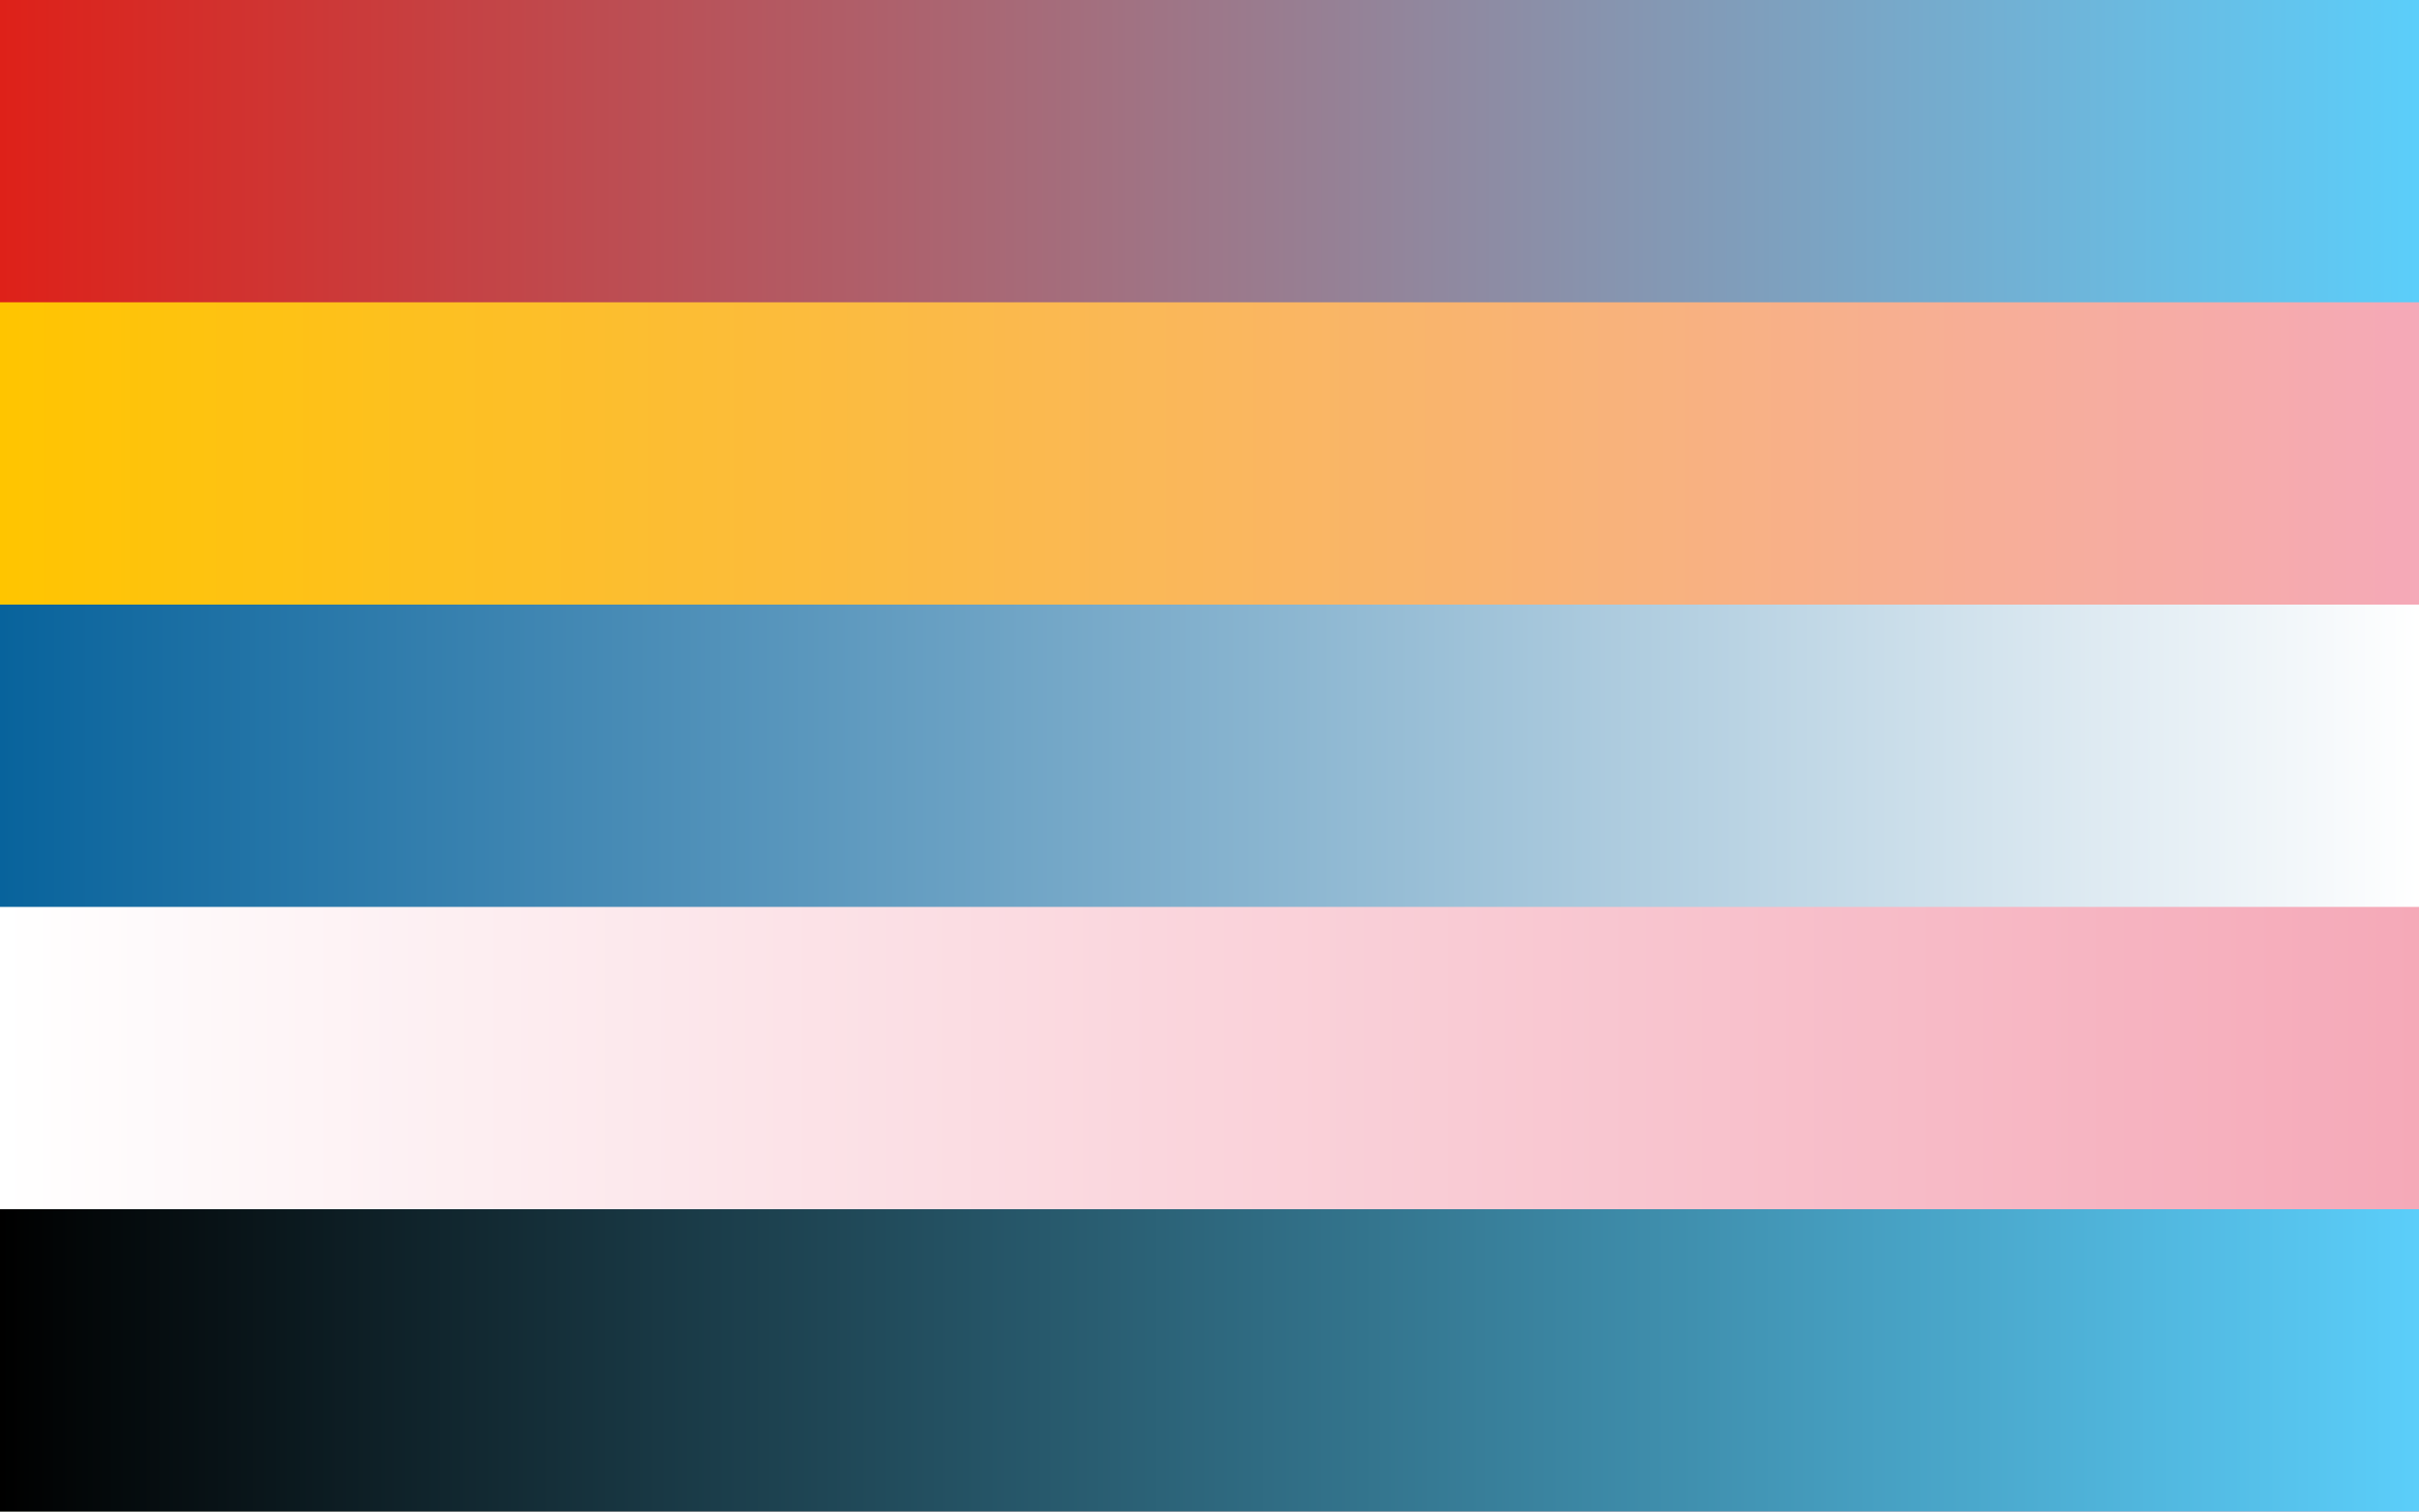
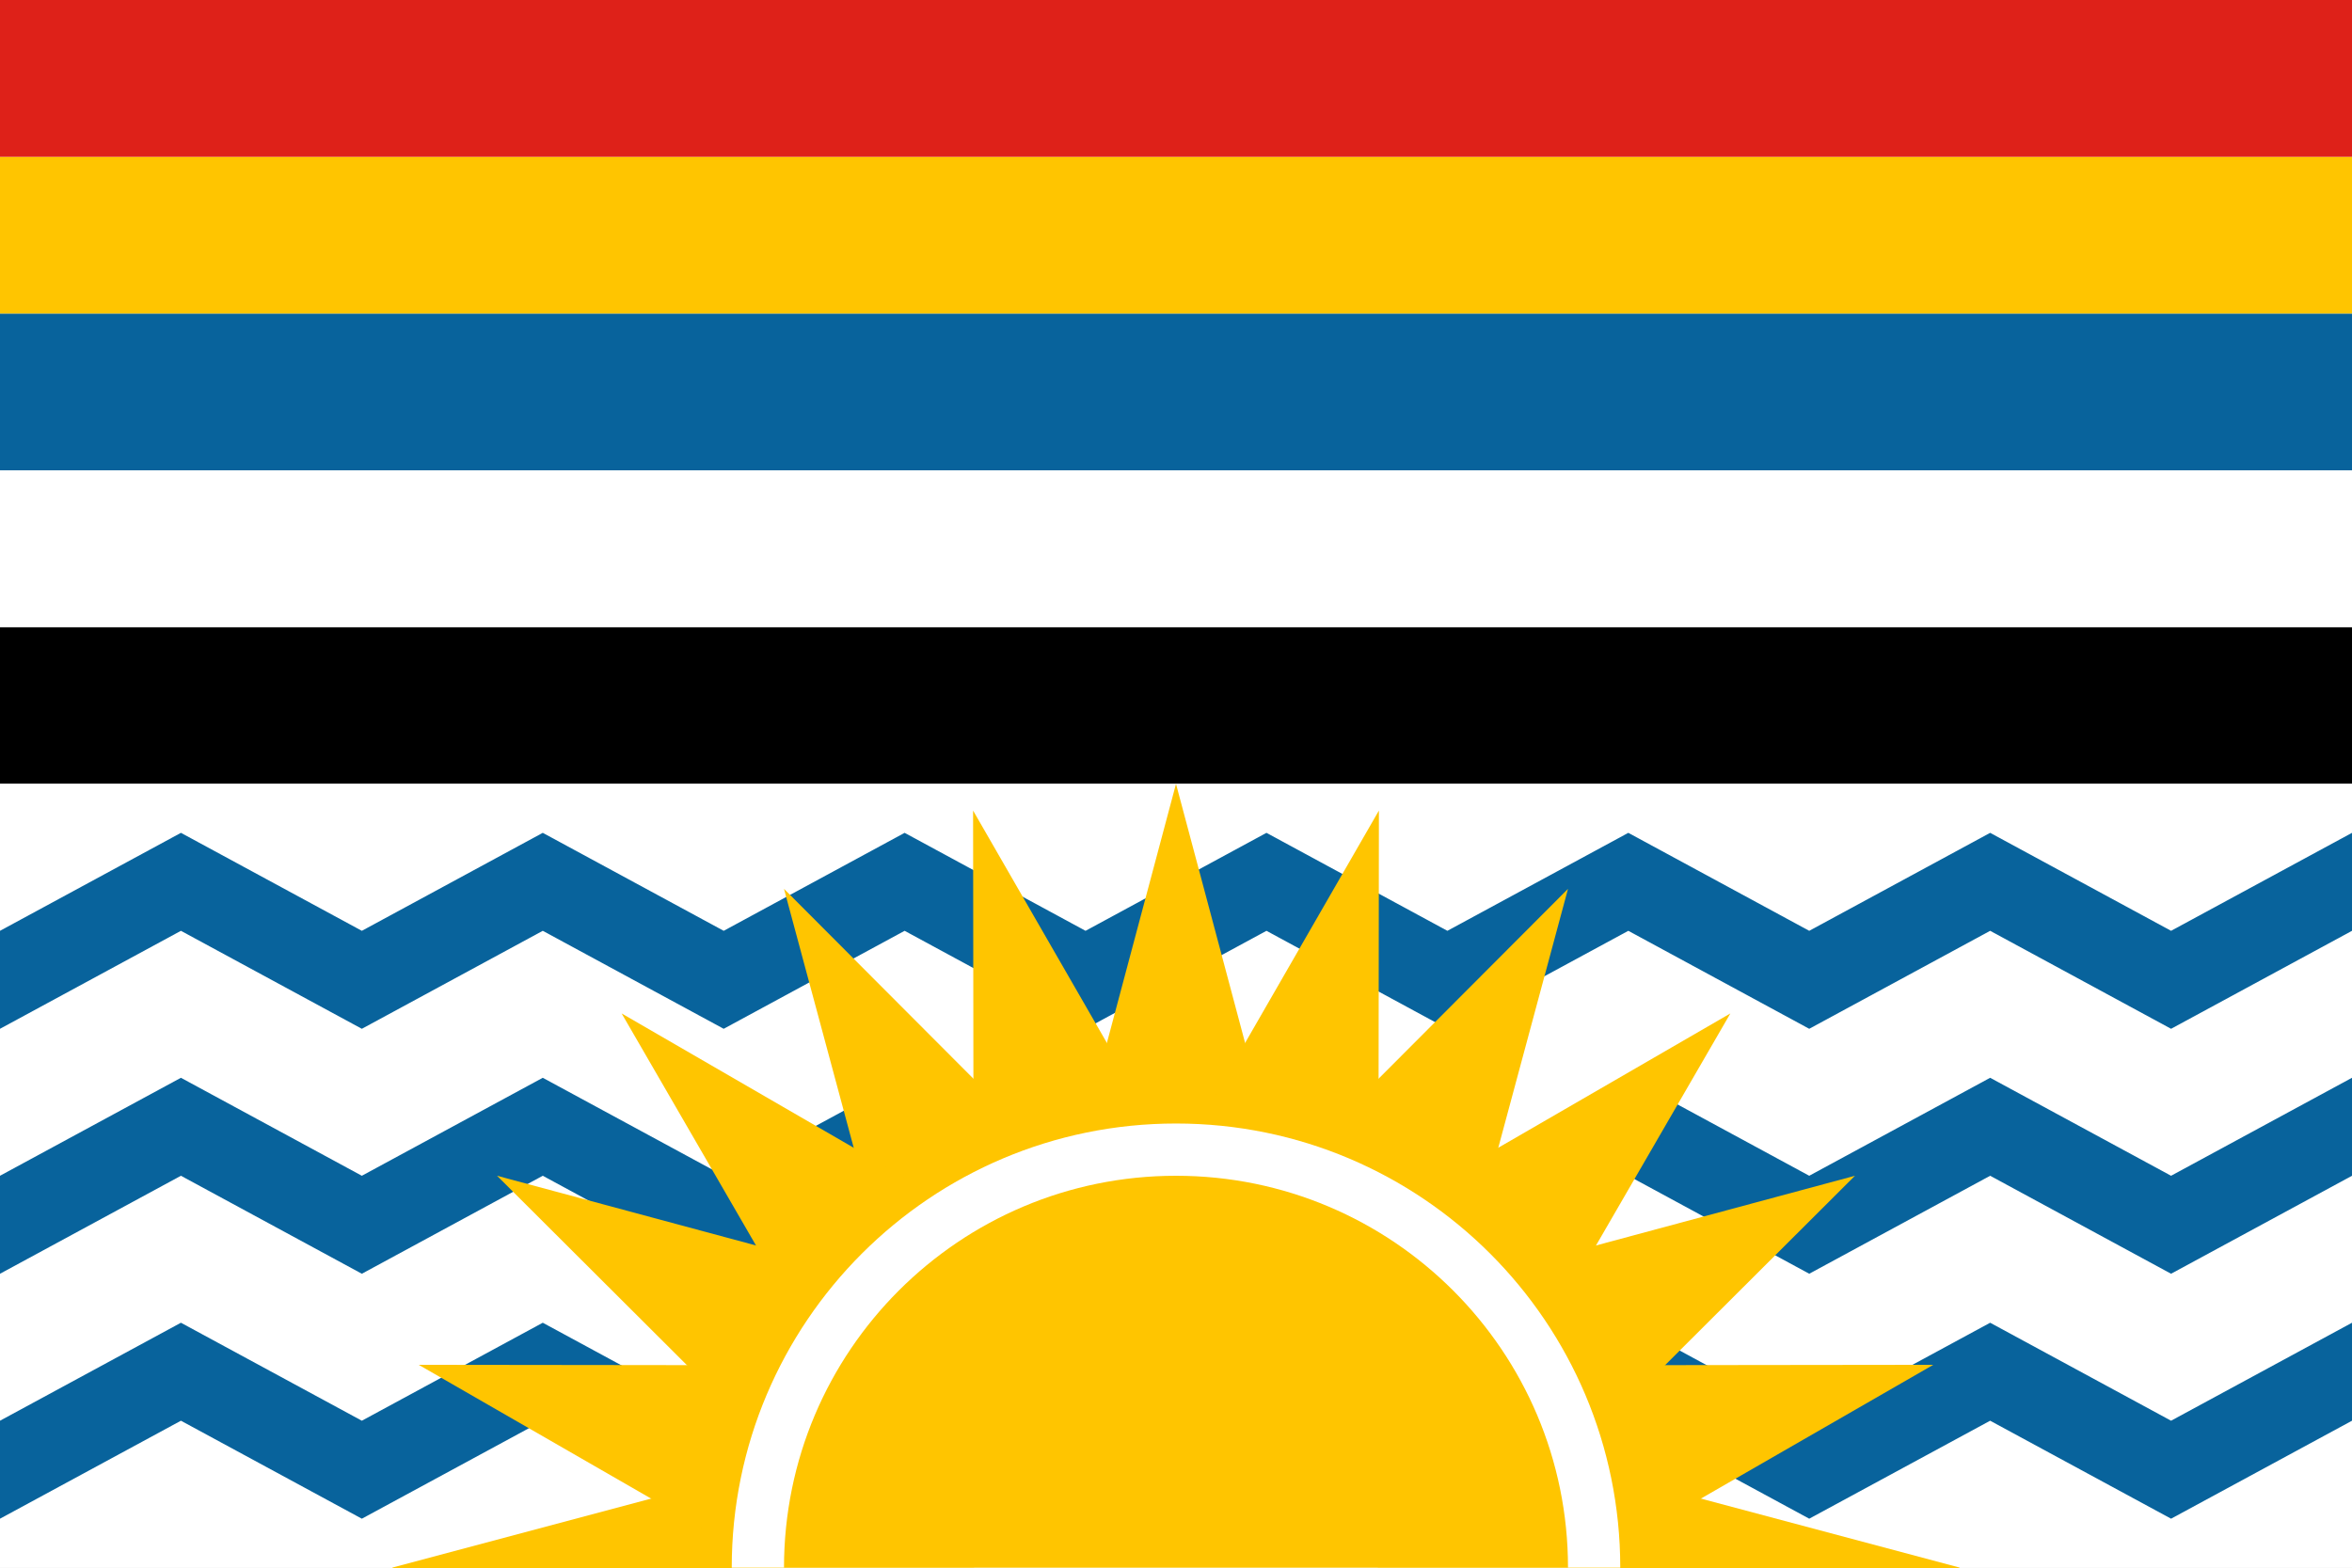
- <svg xmlns="http://www.w3.org/2000/svg" xmlns:xlink="http://www.w3.org/1999/xlink" width="960" height="600" version="1.1" id="svg5">
-   <defs id="defs5">
-     <linearGradient id="linearGradient18">
-       <stop style="stop-color:#08639c;stop-opacity:1;" offset="0" id="stop18" />
-       <stop style="stop-color:#ffffff;stop-opacity:1;" offset="1" id="stop19" />
-     </linearGradient>
-     <linearGradient id="linearGradient16">
-       <stop style="stop-color:#ffffff;stop-opacity:1;" offset="0" id="stop16" />
-       <stop style="stop-color:#f5a9b8;stop-opacity:1;" offset="1" id="stop17" />
-     </linearGradient>
-     <linearGradient id="linearGradient14">
-       <stop style="stop-color:#ffc500;stop-opacity:1;" offset="0" id="stop14" />
-       <stop style="stop-color:#f5a9b8;stop-opacity:1;" offset="1" id="stop15" />
-     </linearGradient>
-     <linearGradient id="linearGradient12">
-       <stop style="stop-color:#000000;stop-opacity:1;" offset="0" id="stop12" />
-       <stop style="stop-color:#5bcefa;stop-opacity:1;" offset="1" id="stop13" />
-     </linearGradient>
-     <linearGradient id="linearGradient10">
-       <stop style="stop-color:#de2119;stop-opacity:1;" offset="0" id="stop10" />
-       <stop style="stop-color:#5bcefa;stop-opacity:1;" offset="1" id="stop11" />
-     </linearGradient>
-     <linearGradient xlink:href="#linearGradient10" id="linearGradient11" x1="0" y1="300" x2="960" y2="300" gradientUnits="userSpaceOnUse" />
-     <linearGradient xlink:href="#linearGradient12" id="linearGradient13" x1="0" y1="540" x2="960" y2="540" gradientUnits="userSpaceOnUse" />
-     <linearGradient xlink:href="#linearGradient14" id="linearGradient15" x1="0" y1="360" x2="960" y2="360" gradientUnits="userSpaceOnUse" />
-     <linearGradient xlink:href="#linearGradient16" id="linearGradient17" x1="0" y1="480" x2="960" y2="480" gradientUnits="userSpaceOnUse" />
-     <linearGradient xlink:href="#linearGradient18" id="linearGradient19" x1="0" y1="420" x2="960" y2="420" gradientUnits="userSpaceOnUse" />
-   </defs>
-   <path fill="#de2119" d="M 0,0 H 960 V 600 H 0 Z" id="path1" style="fill:url(#linearGradient11)" />
-   <path fill="#ffc500" d="M 0,120 H 960 V 600 H 0 Z" id="path2" style="fill:url(#linearGradient15)" />
-   <path fill="#08639c" d="M 0,240 H 960 V 600 H 0 Z" id="path3" style="fill:url(#linearGradient19)" />
-   <path fill="#fff" d="M 0,360 H 960 V 600 H 0 Z" id="path4" style="fill:url(#linearGradient17)" />
-   <path d="M 0,480 H 960 V 600 H 0 Z" id="path5" style="fill:url(#linearGradient13)" />
+ <svg xmlns="http://www.w3.org/2000/svg" xmlns:xlink="http://www.w3.org/1999/xlink" version="1.0" width="900" height="600" viewBox="0,0 312,208" id="svg22">
+   <defs id="defs26" />
+   <rect width="312" height="20.8" id="rect11" x="0" y="83.2" style="fill:#000000;stroke-width:0.632;fill-opacity:1" />
+   <rect width="312" height="104" id="rect2" x="0" y="104" style="fill:#ffffff;stroke-width:0.707" />
+   <path d="m 0,123.5 24,-13 24,13 24,-13 24,13 24,-13 24,13 24,-13 24,13 24,-13 24,13 24,-13 24,13 24,-13 v 13 l -24,13 -24,-13 -24,13 -24,-13 -24,13 -24,-13 -24,13 -24,-13 -24,13 -24,-13 -24,13 -24,-13 -24,13 z" id="use7" style="fill:#08639c;fill-opacity:1" />
+   <path d="m 0,188.5 24,-13 24,13 24,-13 24,13 24,-13 24,13 24,-13 24,13 24,-13 24,13 24,-13 24,13 24,-13 v 13 l -24,13 -24,-13 -24,13 -24,-13 -24,13 -24,-13 -24,13 -24,-13 -24,13 -24,-13 -24,13 -24,-13 -24,13 z" id="use9" style="fill:#08639c;fill-opacity:1" />
+   <path d="m 0,156 24,-13 24,13 24,-13 24,13 24,-13 24,13 24,-13 24,13 24,-13 24,13 24,-13 24,13 24,-13 v 13 l -24,13 -24,-13 -24,13 -24,-13 -24,13 -24,-13 -24,13 L 120,156 96,169 72,156 48,169 24,156 0,169 Z" id="use7-6" style="fill:#08639c;fill-opacity:1" />
+   <g id="g897" transform="matrix(1.090909,0,0,1.090909,-14.18182,-18.90909)">
+     <path d="M 181.422,208 156,303.333 130.578,208 156,112.667 M 156,233.422 251.333,208 156,182.578 60.667,208" id="r" style="fill:#ffc500;fill-opacity:1;stroke-width:2.444" />
+     <use style="fill:#ffc500;fill-opacity:1" id="use14" transform="rotate(30,156,208)" xlink:href="#r" x="0" y="0" width="100%" height="100%" />
+     <use style="fill:#ffc500;fill-opacity:1" id="use16" transform="rotate(60,156,208)" xlink:href="#r" x="0" y="0" width="100%" height="100%" />
+   </g>
+   <g id="g897-4" transform="matrix(1.053737,0.2823481,-0.2823481,1.053737,50.34538,-55.22365)">
+     <path d="M 181.422,208 156,303.333 130.578,208 156,112.667 M 156,233.422 251.333,208 156,182.578 60.667,208" id="r-7" style="fill:#ffc500;fill-opacity:1;stroke-width:2.444" />
+     <use style="fill:#ffc500;fill-opacity:1" id="use14-0" transform="rotate(30,156,208)" xlink:href="#r-7" x="0" y="0" width="100%" height="100%" />
+     <use style="fill:#ffc500;fill-opacity:1" id="use16-2" transform="rotate(60,156,208)" xlink:href="#r-7" x="0" y="0" width="100%" height="100%" />
+   </g>
+   <path style="fill:#ffffff;fill-opacity:1;stroke-width:2.667" id="circle18" d="M 97.067,208 A 58.933,58.933 0 0 1 156,149.067 a 58.933,58.933 0 0 1 58.933,58.933 l -58.933,0 z" />
+   <path style="fill:#ffc500;fill-opacity:1;stroke-width:2.667" id="circle20" d="m 104,208 a 52,52 0 0 1 52,-52 52,52 0 0 1 52,52 h -52 z" />
+   <rect width="312" height="20.8" id="rect11-1" x="-7.1054274e-15" y="62.4" style="fill:#ffffff;stroke-width:0.632;fill-opacity:1" />
+   <rect width="312" height="20.8" id="rect11-1-1" x="-2.8610229e-06" y="41.6" style="fill:#08639c;stroke-width:0.632;fill-opacity:1" />
+   <rect width="312" height="20.8" id="rect11-1-1-2" x="1.335144e-05" y="20.8" style="fill:#ffc500;stroke-width:0.632;fill-opacity:1" />
+   <rect width="312" height="20.8" id="rect11-1-1-2-9" x="-9.5367432e-06" y="1.9073486e-06" style="fill:#de2119;stroke-width:0.632;fill-opacity:1" />
</svg>
